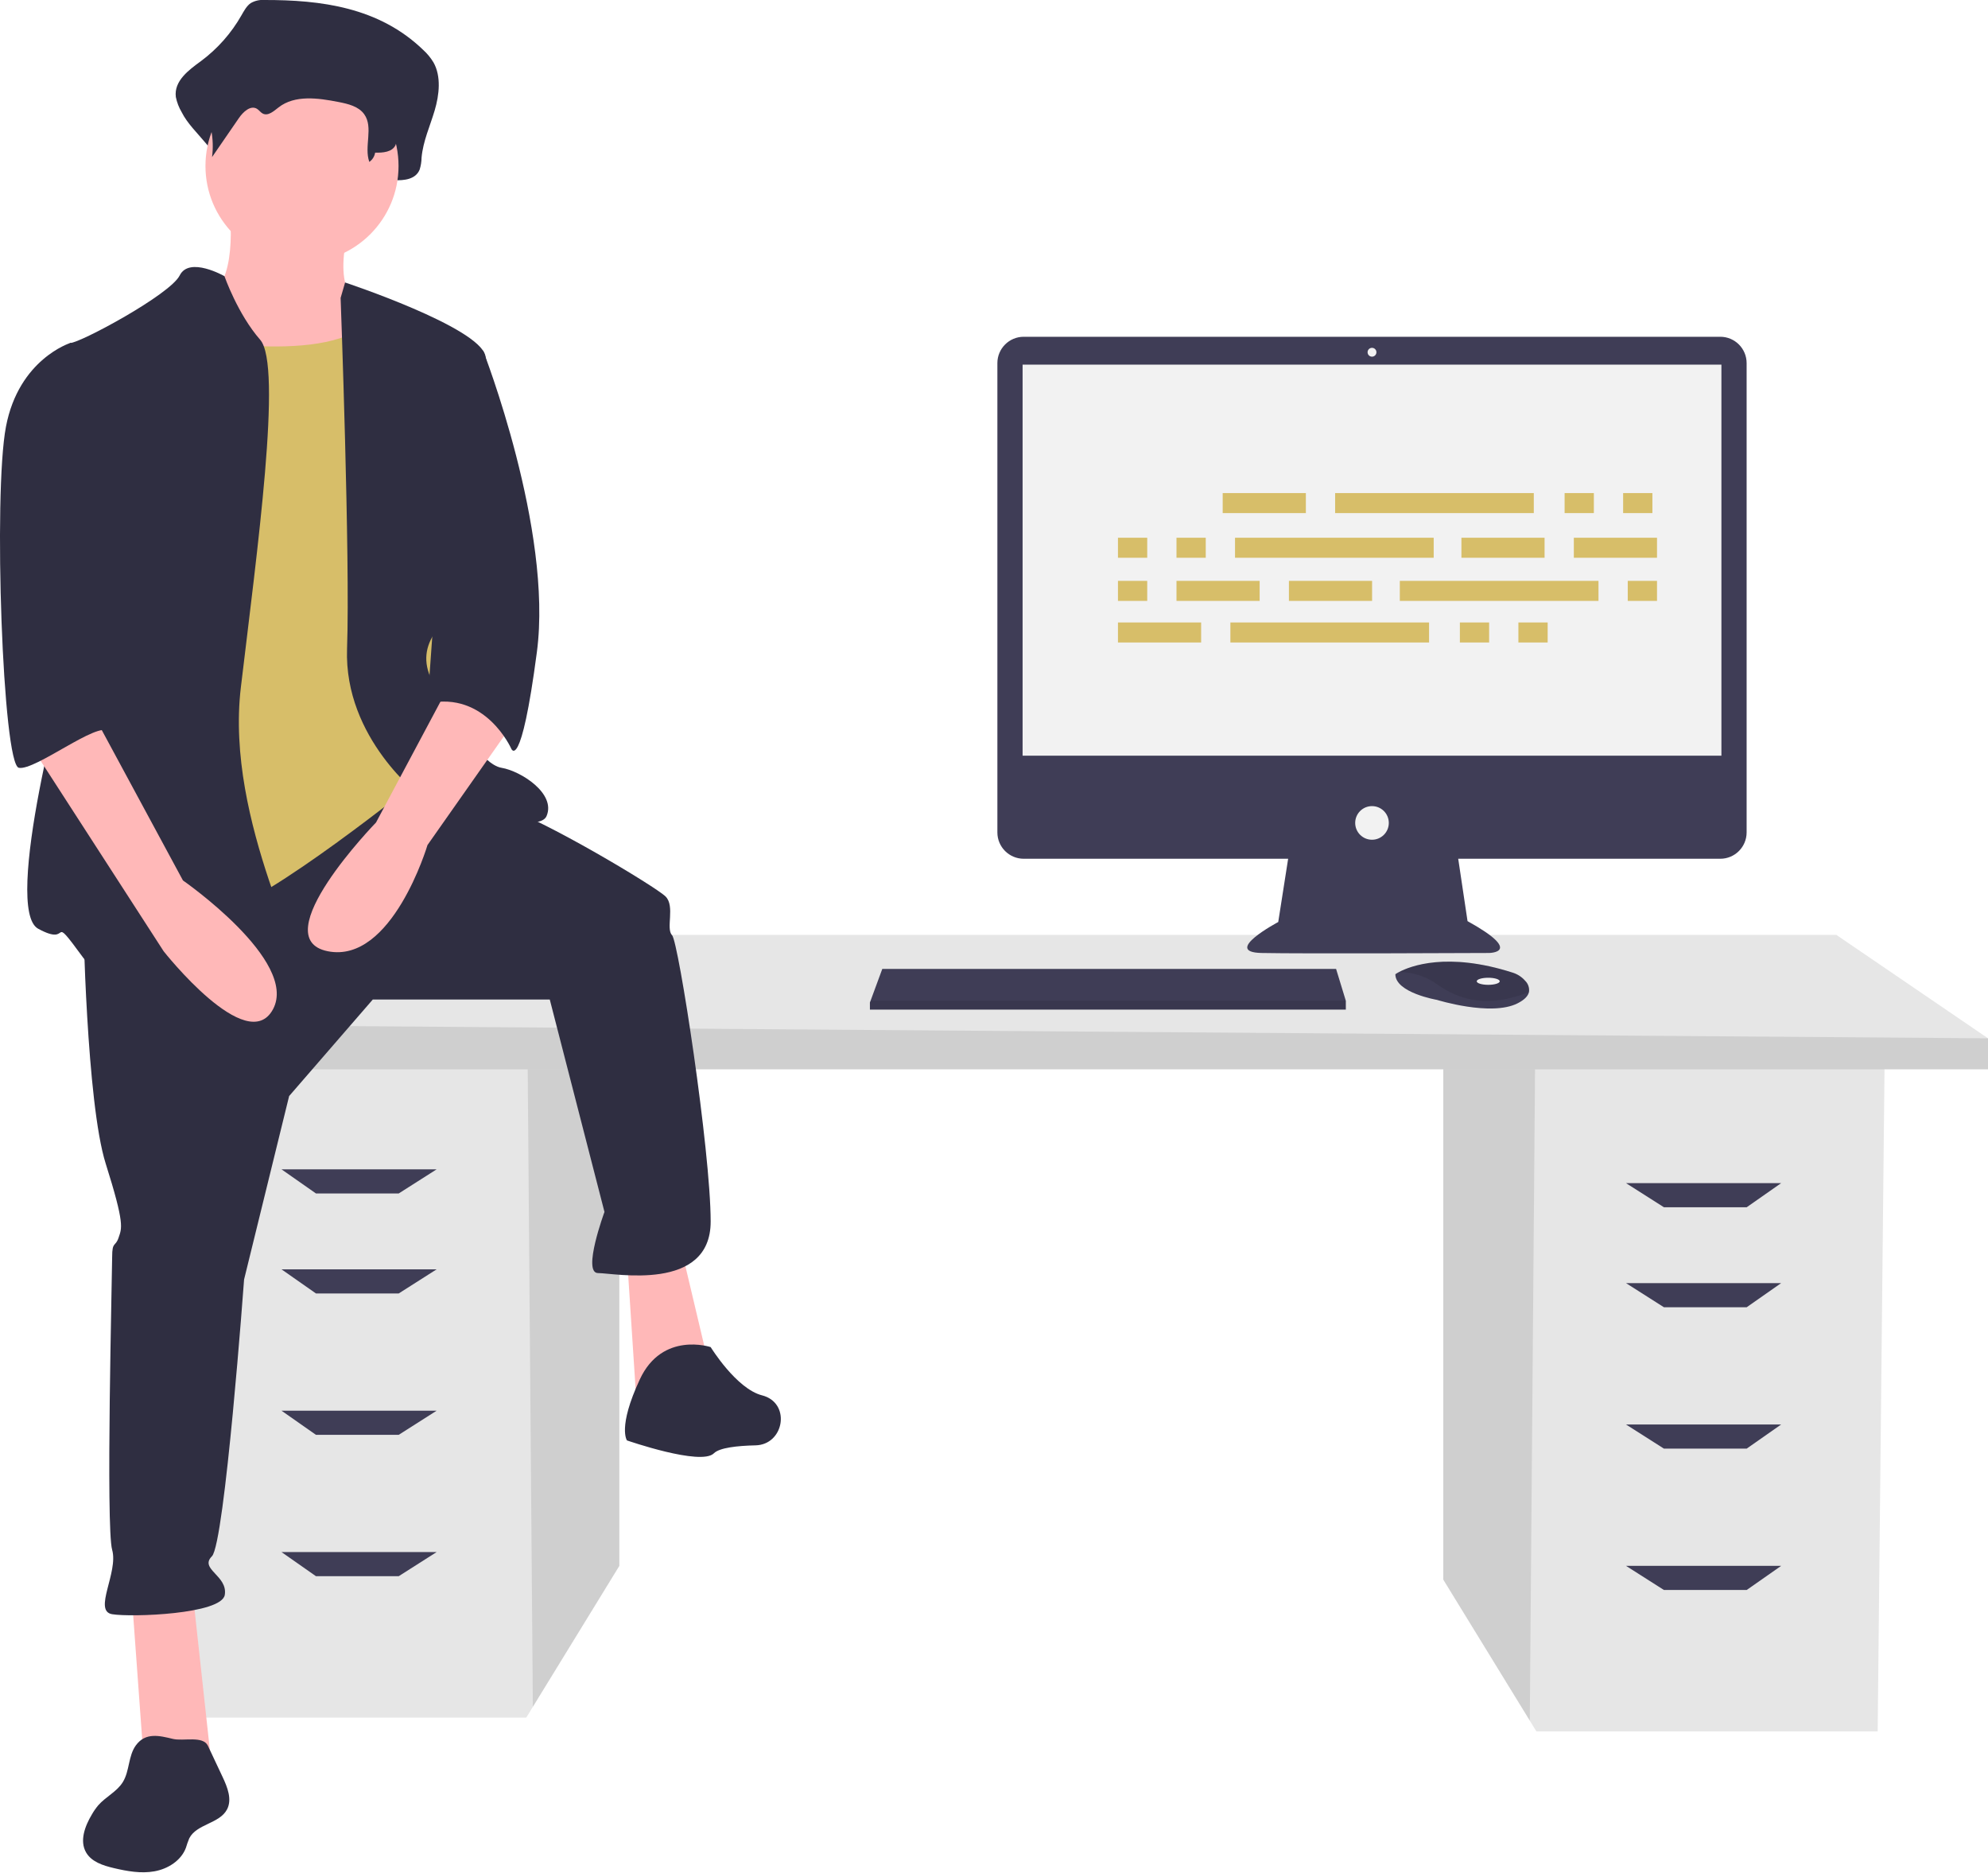
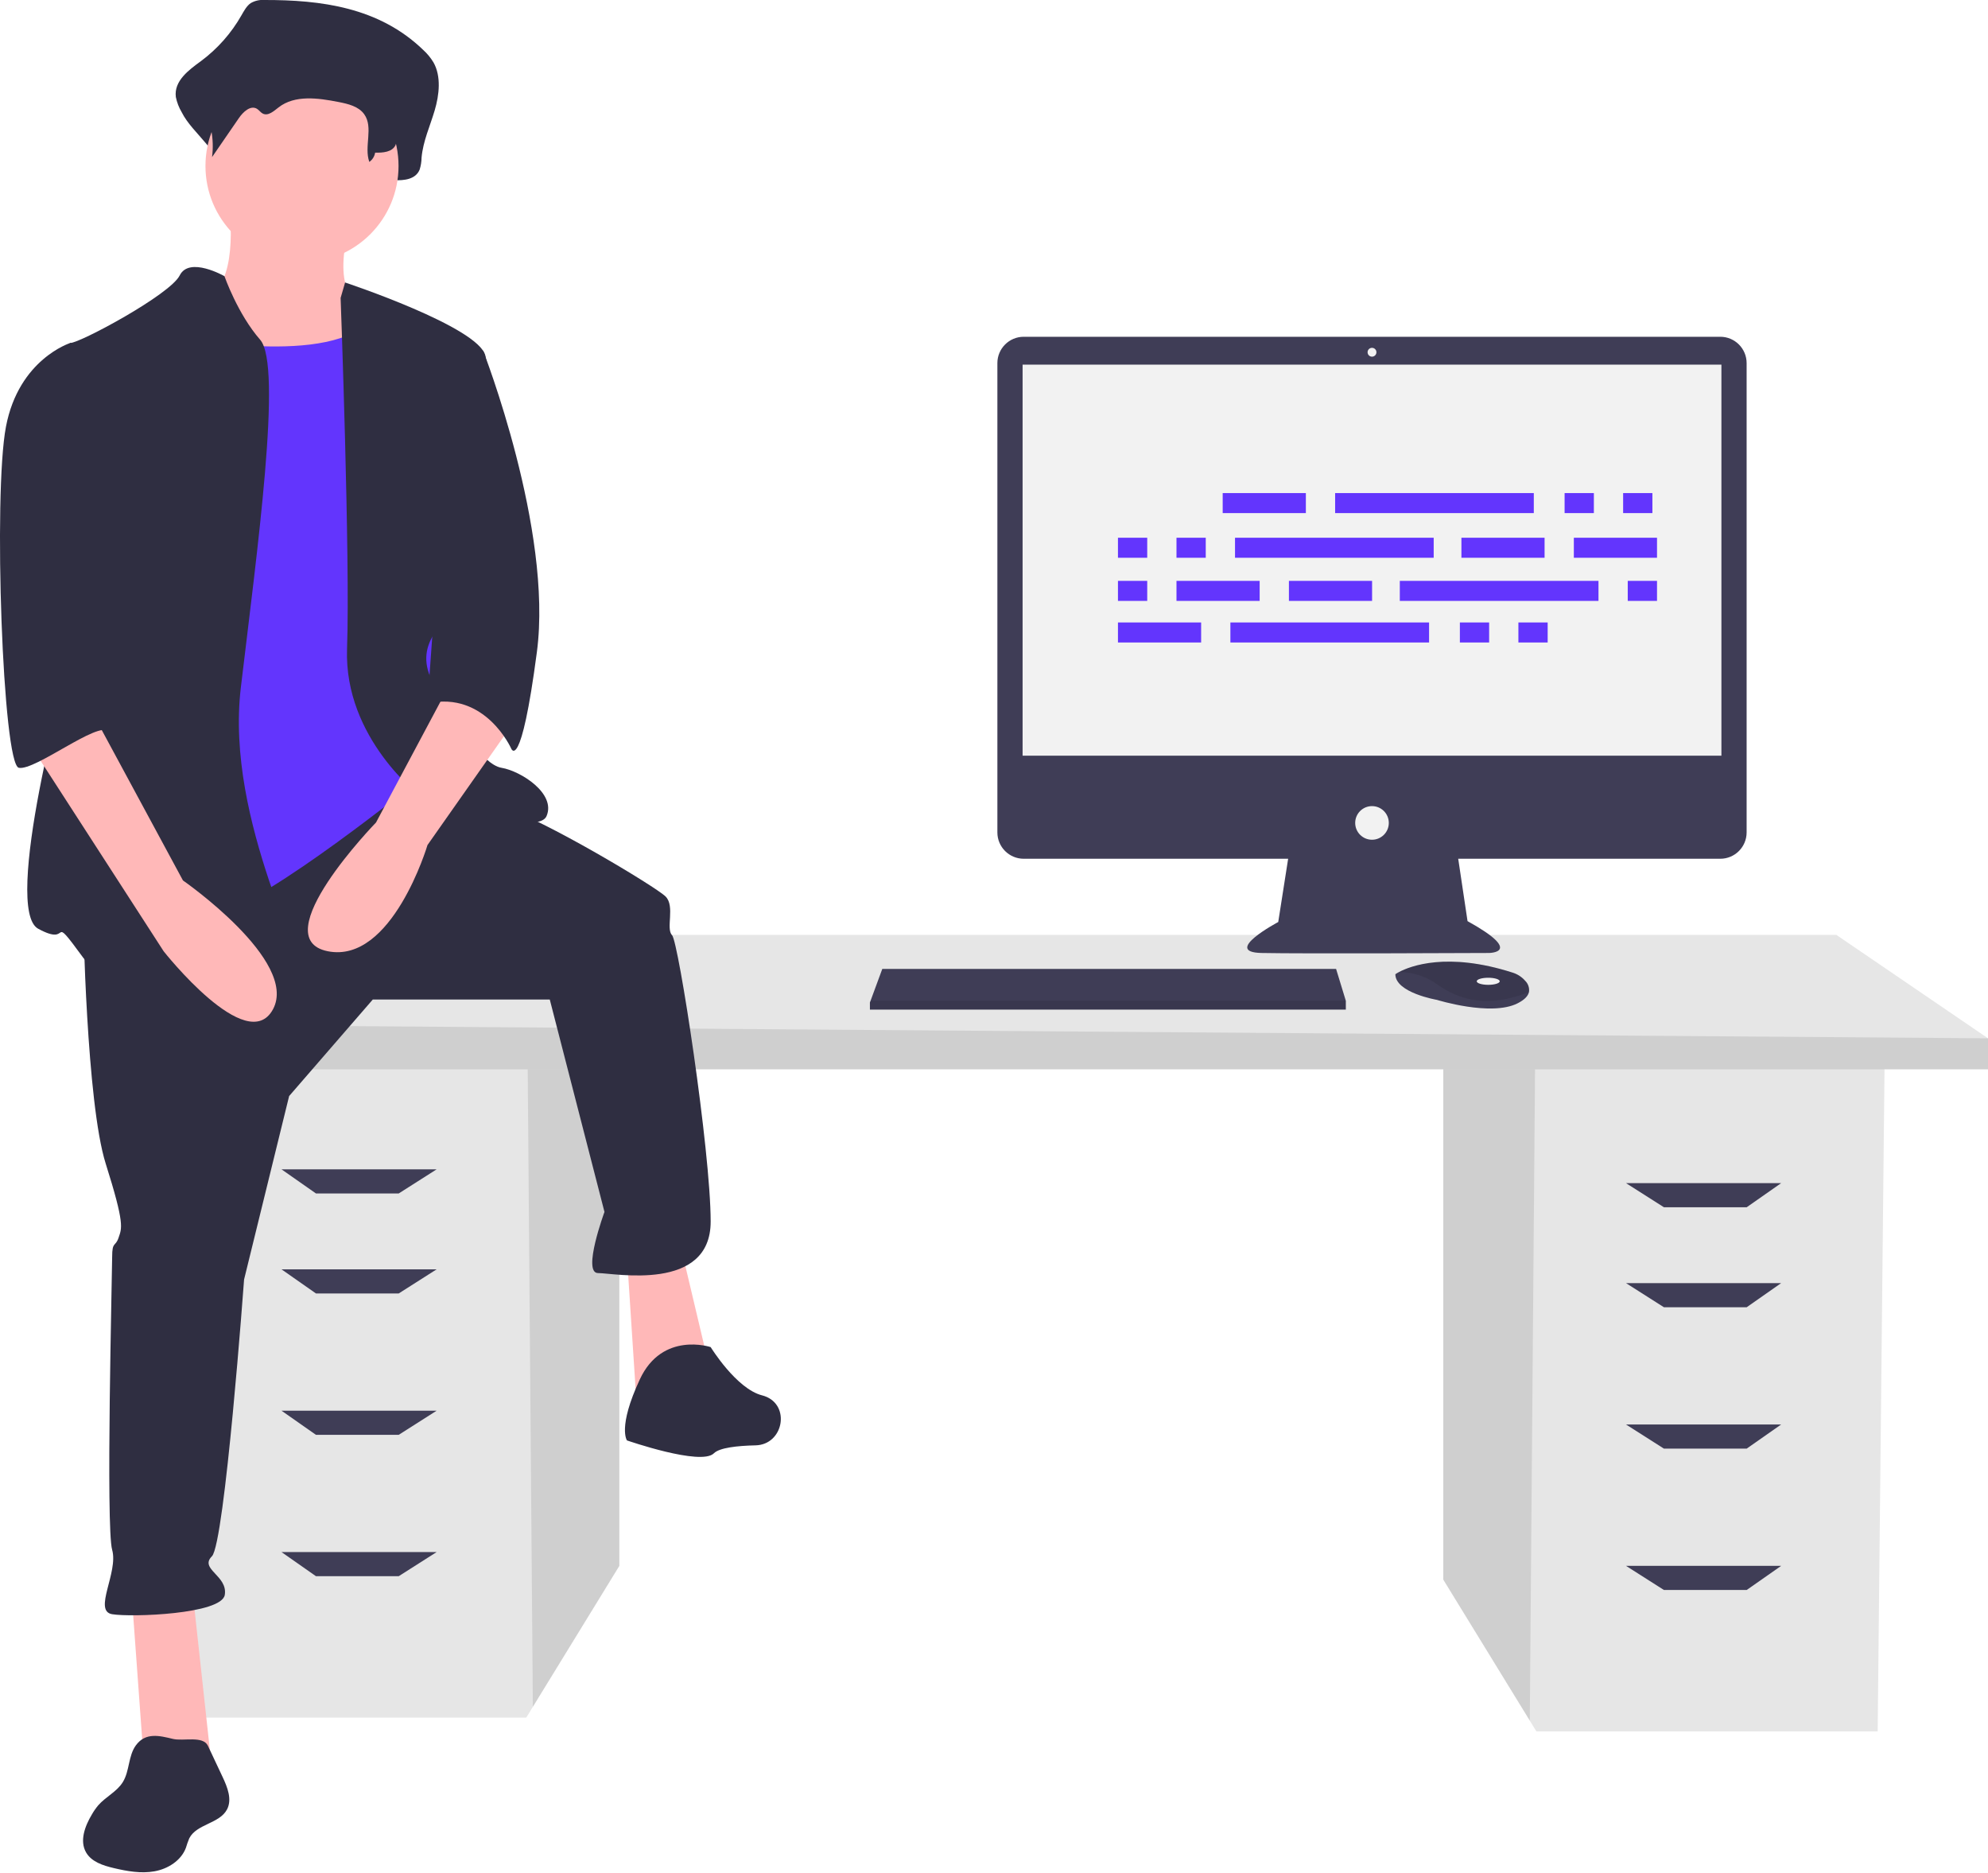
<svg xmlns="http://www.w3.org/2000/svg" data-name="Layer 1" width="711.188" height="669.683" viewBox="0 0 711.188 669.683">
  <polygon points="516.326 380.018 516.326 565.013 547.27 615.443 549.625 619.279 671.722 619.279 674.189 380.018 516.326 380.018" fill="#e6e6e6" />
  <polygon points="516.326 380.018 516.326 565.013 547.27 615.443 549.169 380.018 516.326 380.018" opacity="0.1" />
  <polygon points="221.566 375.084 221.566 560.08 190.622 610.51 188.267 614.345 66.17 614.345 63.703 375.084 221.566 375.084" fill="#e6e6e6" />
  <polygon points="221.566 375.084 221.566 560.08 190.622 610.51 188.723 375.084 221.566 375.084" opacity="0.1" />
  <polygon points="711.188 371.385 711.188 382.484 47.67 382.484 47.67 366.451 109.335 334.385 656.923 334.385 711.188 371.385" fill="#e6e6e6" />
  <polygon points="711.188 371.385 711.188 382.484 47.67 382.484 47.67 366.451 711.188 371.385" opacity="0.1" />
  <polygon points="142.635 426.883 113.035 426.883 100.702 418.25 156.201 418.25 142.635 426.883" fill="#3f3d56" />
  <polygon points="142.635 462.649 113.035 462.649 100.702 454.016 156.201 454.016 142.635 462.649" fill="#3f3d56" />
  <polygon points="142.635 513.215 113.035 513.215 100.702 504.581 156.201 504.581 142.635 513.215" fill="#3f3d56" />
  <polygon points="142.635 563.78 113.035 563.78 100.702 555.147 156.201 555.147 142.635 563.78" fill="#3f3d56" />
  <polygon points="595.257 431.816 624.857 431.816 637.19 423.183 581.691 423.183 595.257 431.816" fill="#3f3d56" />
  <polygon points="595.257 467.582 624.857 467.582 637.19 458.949 581.691 458.949 595.257 467.582" fill="#3f3d56" />
  <polygon points="595.257 518.148 624.857 518.148 637.19 509.515 581.691 509.515 595.257 518.148" fill="#3f3d56" />
  <polygon points="595.257 568.713 624.857 568.713 637.19 560.08 581.691 560.08 595.257 568.713" fill="#3f3d56" />
  <path d="M859.82,235.615H610.634a9.423,9.423,0,0,0-9.424,9.424V412.897a9.423,9.423,0,0,0,9.424,9.424h94.593l-3.544,22.626s-20.253,10.759-6.013,11.076,81.328,0,81.328,0,12.974,0-7.595-11.392l-3.334-22.31h93.75a9.423,9.423,0,0,0,9.424-9.424V245.039A9.423,9.423,0,0,0,859.82,235.615Z" transform="translate(-244.406 -115.1587)" fill="#3f3d56" />
  <rect x="365.823" y="130.424" width="249.996" height="139.871" fill="#f2f2f2" />
  <circle cx="490.821" cy="125.994" r="1.582" fill="#f2f2f2" />
  <circle cx="490.821" cy="294.346" r="6.013" fill="#f2f2f2" />
  <polygon points="481.452 357.952 481.452 361.117 311.202 361.117 311.202 358.585 311.436 357.952 315.632 346.56 477.971 346.56 481.452 357.952" fill="#3f3d56" />
  <path d="M791.376,470.013c-.31,1.326-1.481,2.725-4.127,4.047-9.493,4.747-28.797-1.266-28.797-1.266s-14.873-2.532-14.873-9.177a11.866,11.866,0,0,1,1.304-.775c3.991-2.112,17.225-7.322,40.691.221a9.786,9.786,0,0,1,4.46,2.923A4.667,4.667,0,0,1,791.376,470.013Z" transform="translate(-244.406 -115.1587)" fill="#3f3d56" />
  <path d="M791.376,470.013c-11.62,4.452-21.977,4.785-32.607-2.598a23.343,23.343,0,0,0-13.886-4.573c3.991-2.112,17.225-7.322,40.691.221a9.786,9.786,0,0,1,4.46,2.923A4.667,4.667,0,0,1,791.376,470.013Z" transform="translate(-244.406 -115.1587)" opacity="0.1" />
  <ellipse cx="532.4" cy="350.99" rx="4.114" ry="1.266" fill="#f2f2f2" />
  <polygon points="481.452 357.952 481.452 361.117 311.202 361.117 311.202 358.585 311.436 357.952 481.452 357.952" opacity="0.1" />
  <path d="M339.068,115.159a8.554,8.554,0,0,0-4.961,1.108c-1.476,1.011-2.406,2.782-3.356,4.429a52.986,52.986,0,0,1-14.434,16.305c-4.289,3.142-9.742,7.06-9.008,12.853a17.372,17.372,0,0,0,2.091,5.426c3.957,7.987,14.754,14.159,13.692,23.273,3.931-6.581-1.327-9.835,2.604-16.416,1.872-3.134,5.124-6.672,7.951-4.704.946.659,1.568,1.841,2.553,2.419,2.351,1.38,4.853-1.258,6.934-3.126,7.177-6.443,17.383-4.755,26.314-2.747,4.216.948,8.847,2.191,11.34,6.221,3.277,5.298-3.113,11.02-4.728,17.01a3.264,3.264,0,0,0,3.503,4.062c2.68-.264,5.854-.481,6.013-1.657,3.372.12,7.503-.262,8.947-3.772a14.762,14.762,0,0,0,.693-4.293c.53-5.897,3.033-11.277,4.691-16.89s2.379-12.191-.419-17.167a19.864,19.864,0,0,0-3.666-4.456C379.94,117.67,359.063,115.136,339.068,115.159Z" transform="translate(-244.406 -115.1587)" fill="#2f2e41" />
  <path d="M326.544,190.064s3.453,28.778-9.209,31.081,11.511,41.441,11.511,41.441l57.557,6.907-13.814-46.045s-9.209-3.453-3.453-26.476S326.544,190.064,326.544,190.064Z" transform="translate(-244.406 -115.1587)" fill="#ffb8b8" />
  <polygon points="47.028 569.318 51.633 632.631 75.806 632.631 68.9 569.318 47.028 569.318" fill="#ffb8b8" />
  <polygon points="224.303 449.6 227.756 502.552 254.233 491.041 243.872 447.298 224.303 449.6" fill="#ffb8b8" />
  <path d="M274.167,442.738s1.151,66.766,8.058,88.637,5.756,23.023,4.605,26.476-2.302,1.151-2.302,6.907-2.302,96.695,0,104.753-6.907,21.872,0,23.023,39.139,0,40.29-6.907-9.209-9.209-4.605-13.814,11.511-98.998,11.511-98.998l16.116-65.615,29.93-34.534H441.082l19.569,75.975s-8.058,21.872-2.302,21.872,40.29,6.907,40.29-18.418S487.127,451.947,484.825,449.645s1.151-10.36-2.302-13.814-43.743-27.627-58.708-32.232S387.857,393.515,387.857,393.515Z" transform="translate(-244.406 -115.1587)" fill="#2f2e41" />
  <path d="M498.639,596.991s-17.267-5.756-25.325,11.511-4.605,21.872-4.605,21.872,26.476,9.209,31.081,4.605c2.003-2.003,8.365-2.699,14.913-2.846,9.973-.224,12.626-14.333,3.207-17.619q-.421-.147-.853-.255C507.848,611.955,498.639,596.991,498.639,596.991Z" transform="translate(-244.406 -115.1587)" fill="#2f2e41" />
  <circle cx="108.038" cy="59.365" r="34.534" fill="#ffb8b8" />
-   <path d="M307.55,235.534s56.406,11.511,70.219-6.907,19.569,51.801,19.569,51.801l6.907,73.673-10.36,40.29s-54.103,43.743-71.37,47.197-43.743,5.756-43.743,5.756,8.058-127.776,8.058-130.078S307.55,235.534,307.55,235.534Z" transform="translate(-244.406 -115.1587)" fill="#d7be69" />
+   <path d="M307.55,235.534s56.406,11.511,70.219-6.907,19.569,51.801,19.569,51.801l6.907,73.673-10.36,40.29s-54.103,43.743-71.37,47.197-43.743,5.756-43.743,5.756,8.058-127.776,8.058-130.078S307.55,235.534,307.55,235.534Z" transform="translate(-244.406 -115.1587)" fill="#6335fd" />
  <path d="M324.704,213.945s-12.55-7.189-16.003-.282S273.016,237.836,269.562,237.836s6.907,95.544,2.302,107.056S245.389,440.436,258.051,447.343s3.453-6.907,16.116,10.36,74.824,17.267,78.277,10.36-27.627-58.708-21.872-107.056,14.965-115.114,6.907-124.323S324.704,213.945,324.704,213.945Z" transform="translate(-244.406 -115.1587)" fill="#2f2e41" />
  <path d="M366.258,221.72l1.603-5.518s47.895,15.878,50.198,26.238,1.151,82.882-6.907,88.637-19.569,14.965-11.511,28.778,17.267,28.778,24.174,29.93,19.569,9.209,16.116,17.267-44.894-6.907-44.894-6.907-27.627-20.72-26.476-52.952S366.258,221.72,366.258,221.72Z" transform="translate(-244.406 -115.1587)" fill="#2f2e41" />
  <path d="M406.548,357.554l-27.627,51.801s-40.29,41.441-17.267,46.045,35.685-37.987,35.685-37.987l29.93-42.592Z" transform="translate(-244.406 -115.1587)" fill="#ffb8b8" />
  <path d="M340.75,124.195a7.838,7.838,0,0,0-4.039.783,9.413,9.413,0,0,0-2.732,3.131,39.773,39.773,0,0,1-11.75,11.524c-3.491,2.221-7.93,4.99-7.333,9.084a11.359,11.359,0,0,0,1.702,3.835,30.163,30.163,0,0,1,3.665,18.801l9.6-13.954c1.524-2.215,4.171-4.715,6.472-3.324.77.466,1.276,1.301,2.078,1.71,1.914.975,3.95-.889,5.644-2.21,5.842-4.554,14.15-3.361,21.421-1.942,3.432.67,7.202,1.549,9.231,4.397,3.372,4.733-.149,11.572,1.819,17.04a5.023,5.023,0,0,0,2.079-3.317c2.745.085,6.107-.185,7.283-2.666a9.188,9.188,0,0,0,.564-3.034c.432-4.168,2.469-7.971,3.819-11.938s1.937-8.616-.341-12.133a14.681,14.681,0,0,0-2.984-3.149C374.022,125.97,357.027,124.178,340.75,124.195Z" transform="translate(-244.406 -115.1587)" fill="#2f2e41" />
  <path d="M406.548,237.836l10.725,2.847s24.96,63.919,19.204,107.662-9.209,34.534-9.209,34.534-9.209-20.72-29.93-16.116Z" transform="translate(-244.406 -115.1587)" fill="#2f2e41" />
  <path d="M293.029,739.422c-2.776,3.772-2.219,9.165-4.678,13.151-2.131,3.455-6.148,5.267-8.814,8.329a22.326,22.326,0,0,0-2.266,3.26c-2.473,4.143-4.483,9.452-2.048,13.616,1.959,3.35,6.078,4.66,9.855,5.552,4.774,1.128,9.734,2.031,14.564,1.169s9.549-3.819,11.271-8.412a32.5,32.5,0,0,1,1.205-3.401c2.617-5.153,10.827-5.209,13.506-10.33,1.875-3.584.151-7.916-1.571-11.576l-5.261-11.177c-1.746-3.709-8.824-1.576-12.513-2.465C301.465,735.978,296.491,734.701,293.029,739.422Z" transform="translate(-244.406 -115.1587)" fill="#2f2e41" />
  <path d="M254.598,380.577l48.348,74.824s29.93,37.987,39.139,20.72-32.232-46.045-32.232-46.045L278.772,372.519Z" transform="translate(-244.406 -115.1587)" fill="#ffb8b8" />
  <path d="M278.772,240.138,269.562,237.836s-18.418,5.756-23.023,29.93-1.151,120.869,4.605,122.02,28.427-16.837,32.056-13.023-7.882-15.756-4.429-26.116S278.772,240.138,278.772,240.138Z" transform="translate(-244.406 -115.1587)" fill="#2f2e41" />
  <g id="f3c2397c-d780-4cc6-97d8-1503d8277a2c" data-name="Group 13">
-     <rect id="ad41612f-86f7-46b2-a964-3a5da7bcf3cf" data-name="Rectangle 55" x="437.407" y="176.363" width="29.752" height="7.163" fill="#d7be69" />
-     <rect id="b9a0b375-cc2a-4c59-8850-661af54e4f62" data-name="Rectangle 56" x="559.722" y="176.363" width="10.468" height="7.163" fill="#d7be69" />
-     <rect id="e174c2ab-9bc5-41ec-b37c-b06fbf8a9878" data-name="Rectangle 57" x="580.659" y="176.363" width="10.468" height="7.163" fill="#d7be69" />
-     <rect id="ba2479ac-4c7d-43b4-a028-73b1e20e4002" data-name="Rectangle 58" x="477.628" y="176.363" width="71.075" height="7.163" fill="#d7be69" />
-     <rect id="ac60ef86-00f2-480b-8171-28b6fdfc1958" data-name="Rectangle 59" x="399.941" y="222.644" width="29.752" height="7.163" fill="#d7be69" />
-     <rect id="b3d8298d-cd65-487a-8b19-4cee946356e7" data-name="Rectangle 60" x="522.256" y="222.644" width="10.468" height="7.163" fill="#d7be69" />
-     <rect id="ed27f15f-f0c4-4569-8330-a6688f8e356c" data-name="Rectangle 61" x="543.193" y="222.644" width="10.468" height="7.163" fill="#d7be69" />
-     <rect id="f685c005-adaf-4d60-acda-005b037d82a6" data-name="Rectangle 62" x="440.162" y="222.644" width="71.075" height="7.163" fill="#d7be69" />
-     <rect id="eca7c7fc-83f8-48ca-a588-6606db47af3f" data-name="Rectangle 63" x="522.807" y="192.341" width="29.752" height="7.163" fill="#d7be69" />
-     <rect id="a71b5b2f-f8b9-481d-a301-5e3357e5fe42" data-name="Rectangle 64" x="563.028" y="192.341" width="29.752" height="7.163" fill="#d7be69" />
-     <rect id="abb3a25a-f854-41fc-8391-e6ad9fbe2417" data-name="Rectangle 66" x="399.941" y="192.341" width="10.468" height="7.163" fill="#d7be69" />
-     <rect id="add2b425-b775-4eb5-9c25-8c4c14f957c9" data-name="Rectangle 67" x="420.878" y="192.341" width="10.468" height="7.163" fill="#d7be69" />
-     <rect id="b7159612-3b84-4b0b-a885-612eaab04c06" data-name="Rectangle 68" x="441.815" y="192.341" width="71.075" height="7.163" fill="#d7be69" />
-     <rect id="edfc7301-4de5-47dc-80e2-1ae2da982d6d" data-name="Rectangle 69" x="461.099" y="207.768" width="29.752" height="7.163" fill="#d7be69" />
-     <rect id="e1009f91-6275-4375-80fa-0d778e331fdc" data-name="Rectangle 70" x="420.878" y="207.768" width="29.752" height="7.163" fill="#d7be69" />
-     <rect id="a060fb9f-1f1a-4862-9a69-16dd49199e18" data-name="Rectangle 71" x="399.941" y="207.768" width="10.468" height="7.163" fill="#d7be69" />
-     <rect id="b6754d5f-104f-449c-b9a9-cf9ac82bf5fe" data-name="Rectangle 73" x="582.312" y="207.768" width="10.468" height="7.163" fill="#d7be69" />
-     <rect id="e6ed1ccd-2cfd-450f-a339-07df3a1ee6bb" data-name="Rectangle 74" x="500.768" y="207.768" width="71.075" height="7.163" fill="#d7be69" />
+     <rect id="ad41612f-86f7-46b2-a964-3a5da7bcf3cf" data-name="Rectangle 55" x="437.407" y="176.363" width="29.752" height="7.163" fill="#6335fd" />
+     <rect id="b9a0b375-cc2a-4c59-8850-661af54e4f62" data-name="Rectangle 56" x="559.722" y="176.363" width="10.468" height="7.163" fill="#6335fd" />
+     <rect id="e174c2ab-9bc5-41ec-b37c-b06fbf8a9878" data-name="Rectangle 57" x="580.659" y="176.363" width="10.468" height="7.163" fill="#6335fd" />
+     <rect id="ba2479ac-4c7d-43b4-a028-73b1e20e4002" data-name="Rectangle 58" x="477.628" y="176.363" width="71.075" height="7.163" fill="#6335fd" />
+     <rect id="ac60ef86-00f2-480b-8171-28b6fdfc1958" data-name="Rectangle 59" x="399.941" y="222.644" width="29.752" height="7.163" fill="#6335fd" />
+     <rect id="b3d8298d-cd65-487a-8b19-4cee946356e7" data-name="Rectangle 60" x="522.256" y="222.644" width="10.468" height="7.163" fill="#6335fd" />
+     <rect id="ed27f15f-f0c4-4569-8330-a6688f8e356c" data-name="Rectangle 61" x="543.193" y="222.644" width="10.468" height="7.163" fill="#6335fd" />
+     <rect id="f685c005-adaf-4d60-acda-005b037d82a6" data-name="Rectangle 62" x="440.162" y="222.644" width="71.075" height="7.163" fill="#6335fd" />
+     <rect id="eca7c7fc-83f8-48ca-a588-6606db47af3f" data-name="Rectangle 63" x="522.807" y="192.341" width="29.752" height="7.163" fill="#6335fd" />
+     <rect id="a71b5b2f-f8b9-481d-a301-5e3357e5fe42" data-name="Rectangle 64" x="563.028" y="192.341" width="29.752" height="7.163" fill="#6335fd" />
+     <rect id="abb3a25a-f854-41fc-8391-e6ad9fbe2417" data-name="Rectangle 66" x="399.941" y="192.341" width="10.468" height="7.163" fill="#6335fd" />
+     <rect id="add2b425-b775-4eb5-9c25-8c4c14f957c9" data-name="Rectangle 67" x="420.878" y="192.341" width="10.468" height="7.163" fill="#6335fd" />
+     <rect id="b7159612-3b84-4b0b-a885-612eaab04c06" data-name="Rectangle 68" x="441.815" y="192.341" width="71.075" height="7.163" fill="#6335fd" />
+     <rect id="edfc7301-4de5-47dc-80e2-1ae2da982d6d" data-name="Rectangle 69" x="461.099" y="207.768" width="29.752" height="7.163" fill="#6335fd" />
+     <rect id="e1009f91-6275-4375-80fa-0d778e331fdc" data-name="Rectangle 70" x="420.878" y="207.768" width="29.752" height="7.163" fill="#6335fd" />
+     <rect id="a060fb9f-1f1a-4862-9a69-16dd49199e18" data-name="Rectangle 71" x="399.941" y="207.768" width="10.468" height="7.163" fill="#6335fd" />
+     <rect id="b6754d5f-104f-449c-b9a9-cf9ac82bf5fe" data-name="Rectangle 73" x="582.312" y="207.768" width="10.468" height="7.163" fill="#6335fd" />
+     <rect id="e6ed1ccd-2cfd-450f-a339-07df3a1ee6bb" data-name="Rectangle 74" x="500.768" y="207.768" width="71.075" height="7.163" fill="#6335fd" />
  </g>
</svg>
